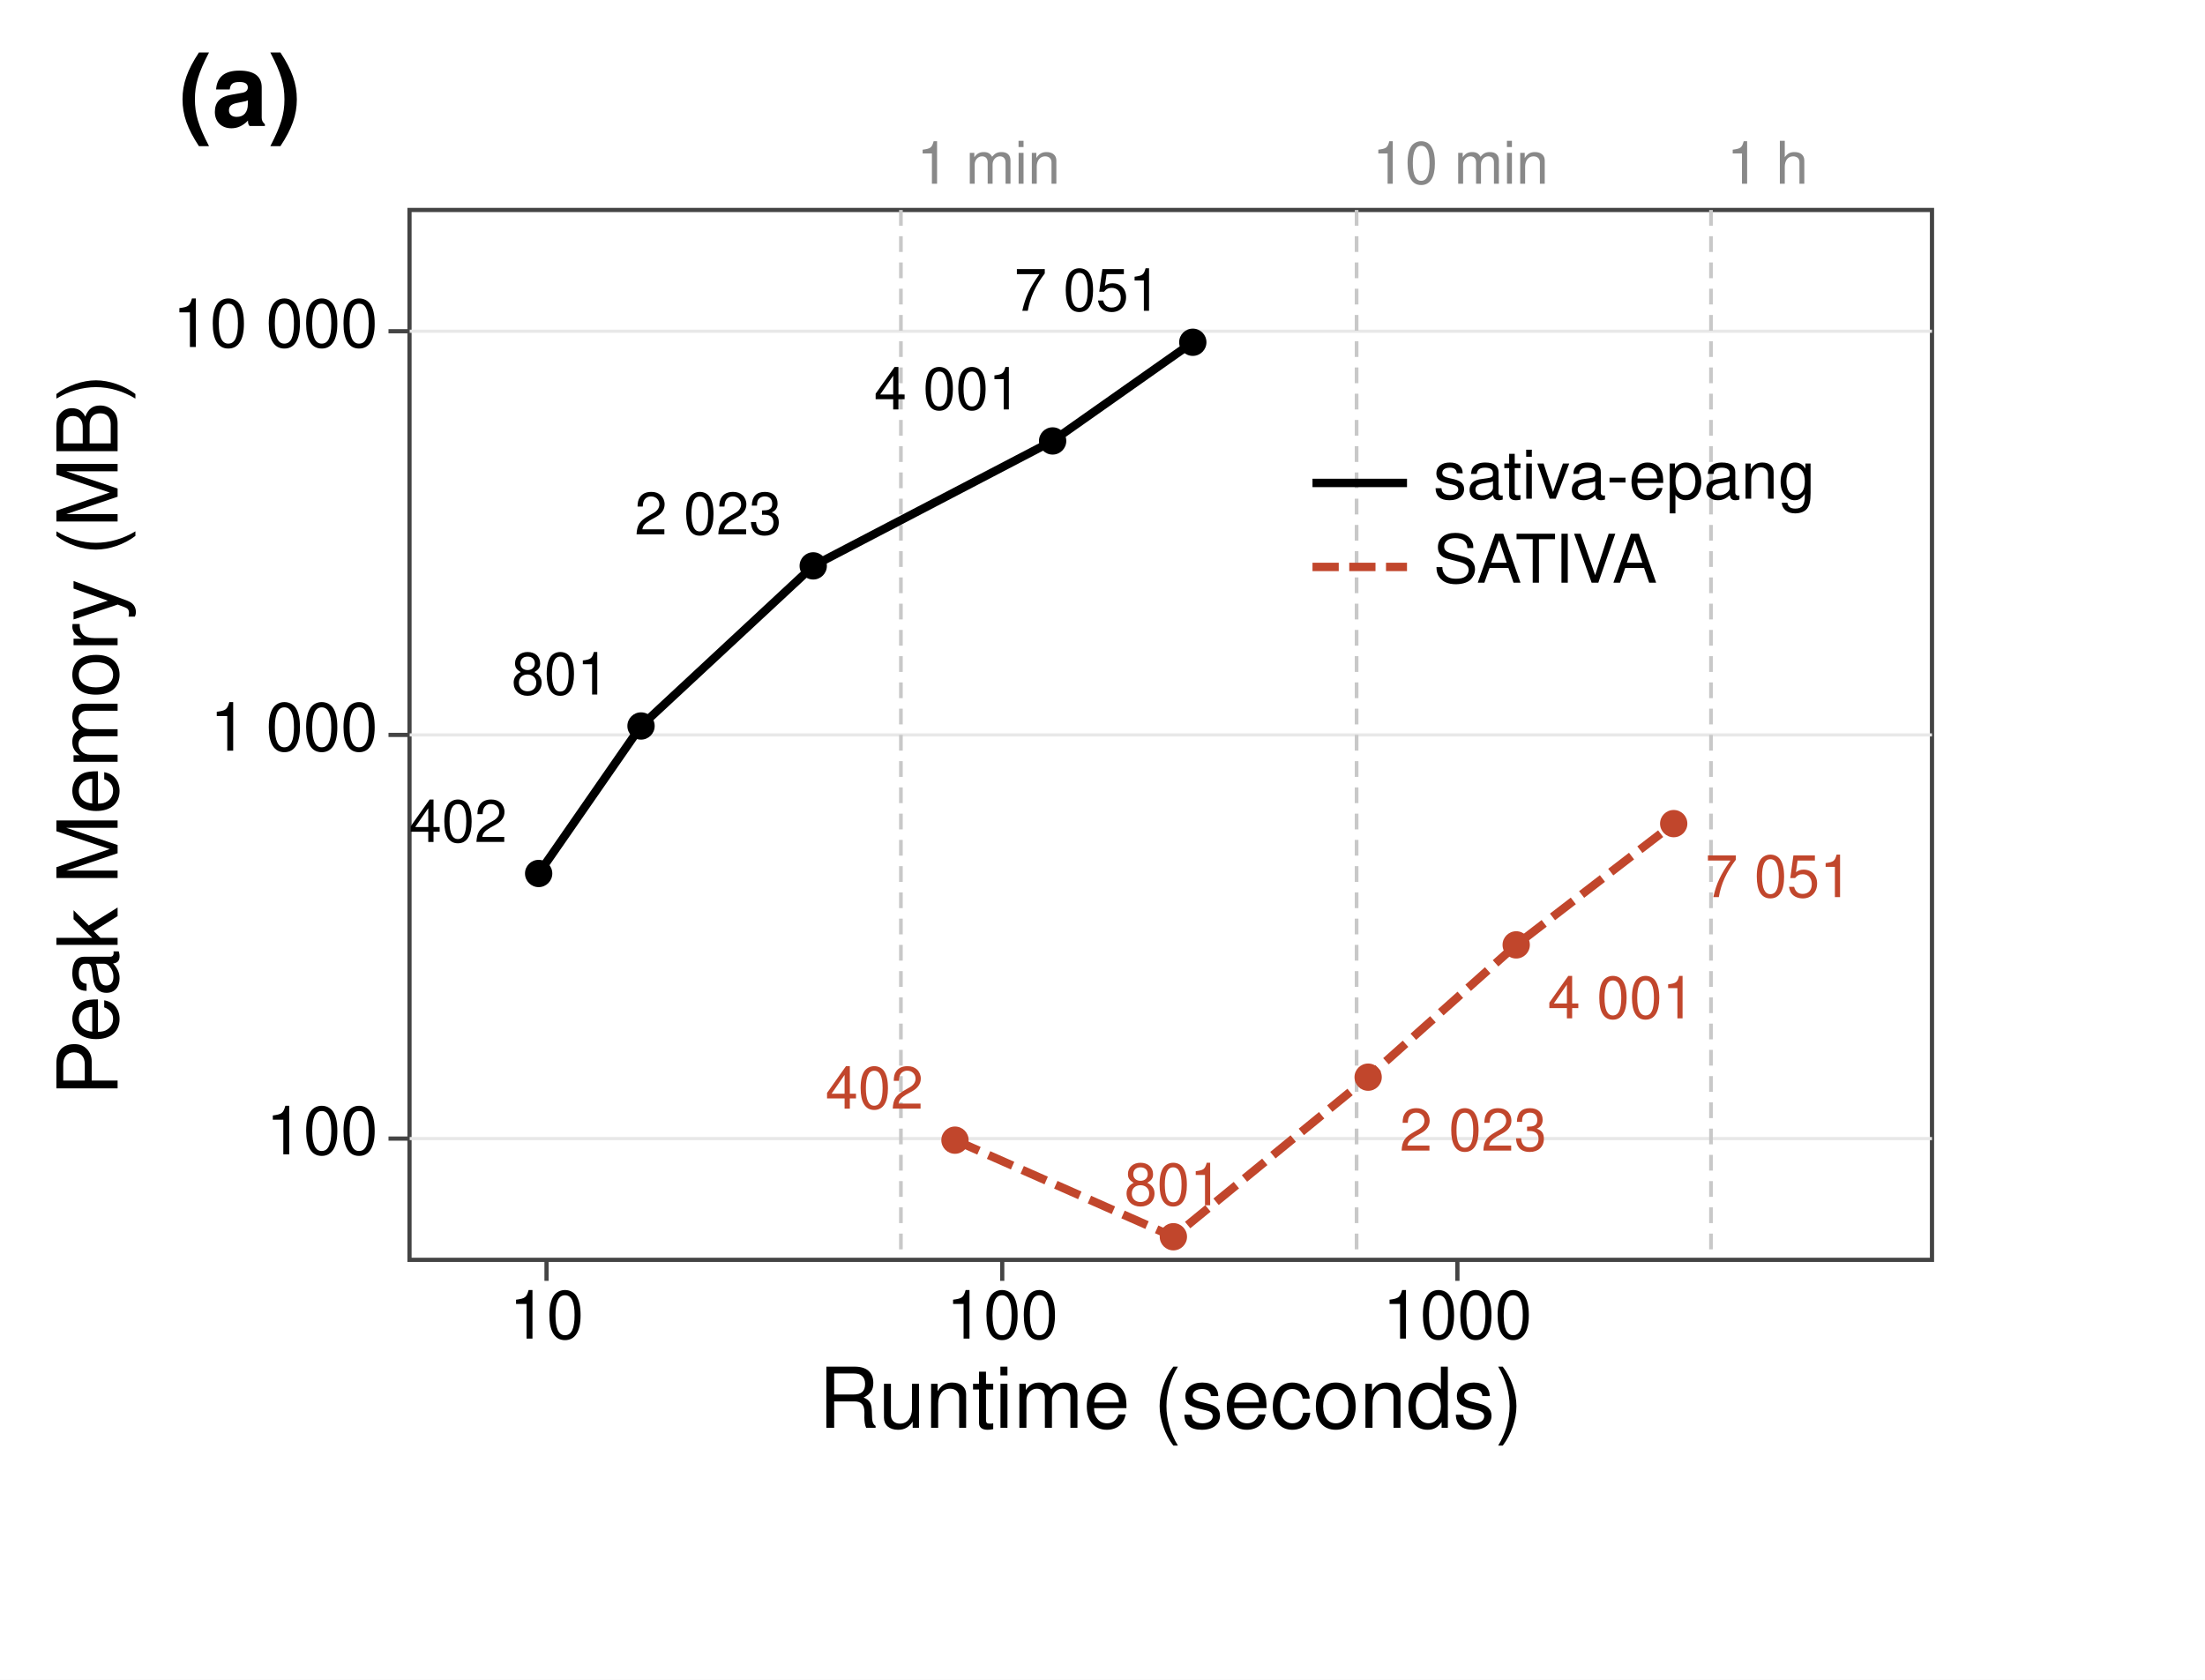
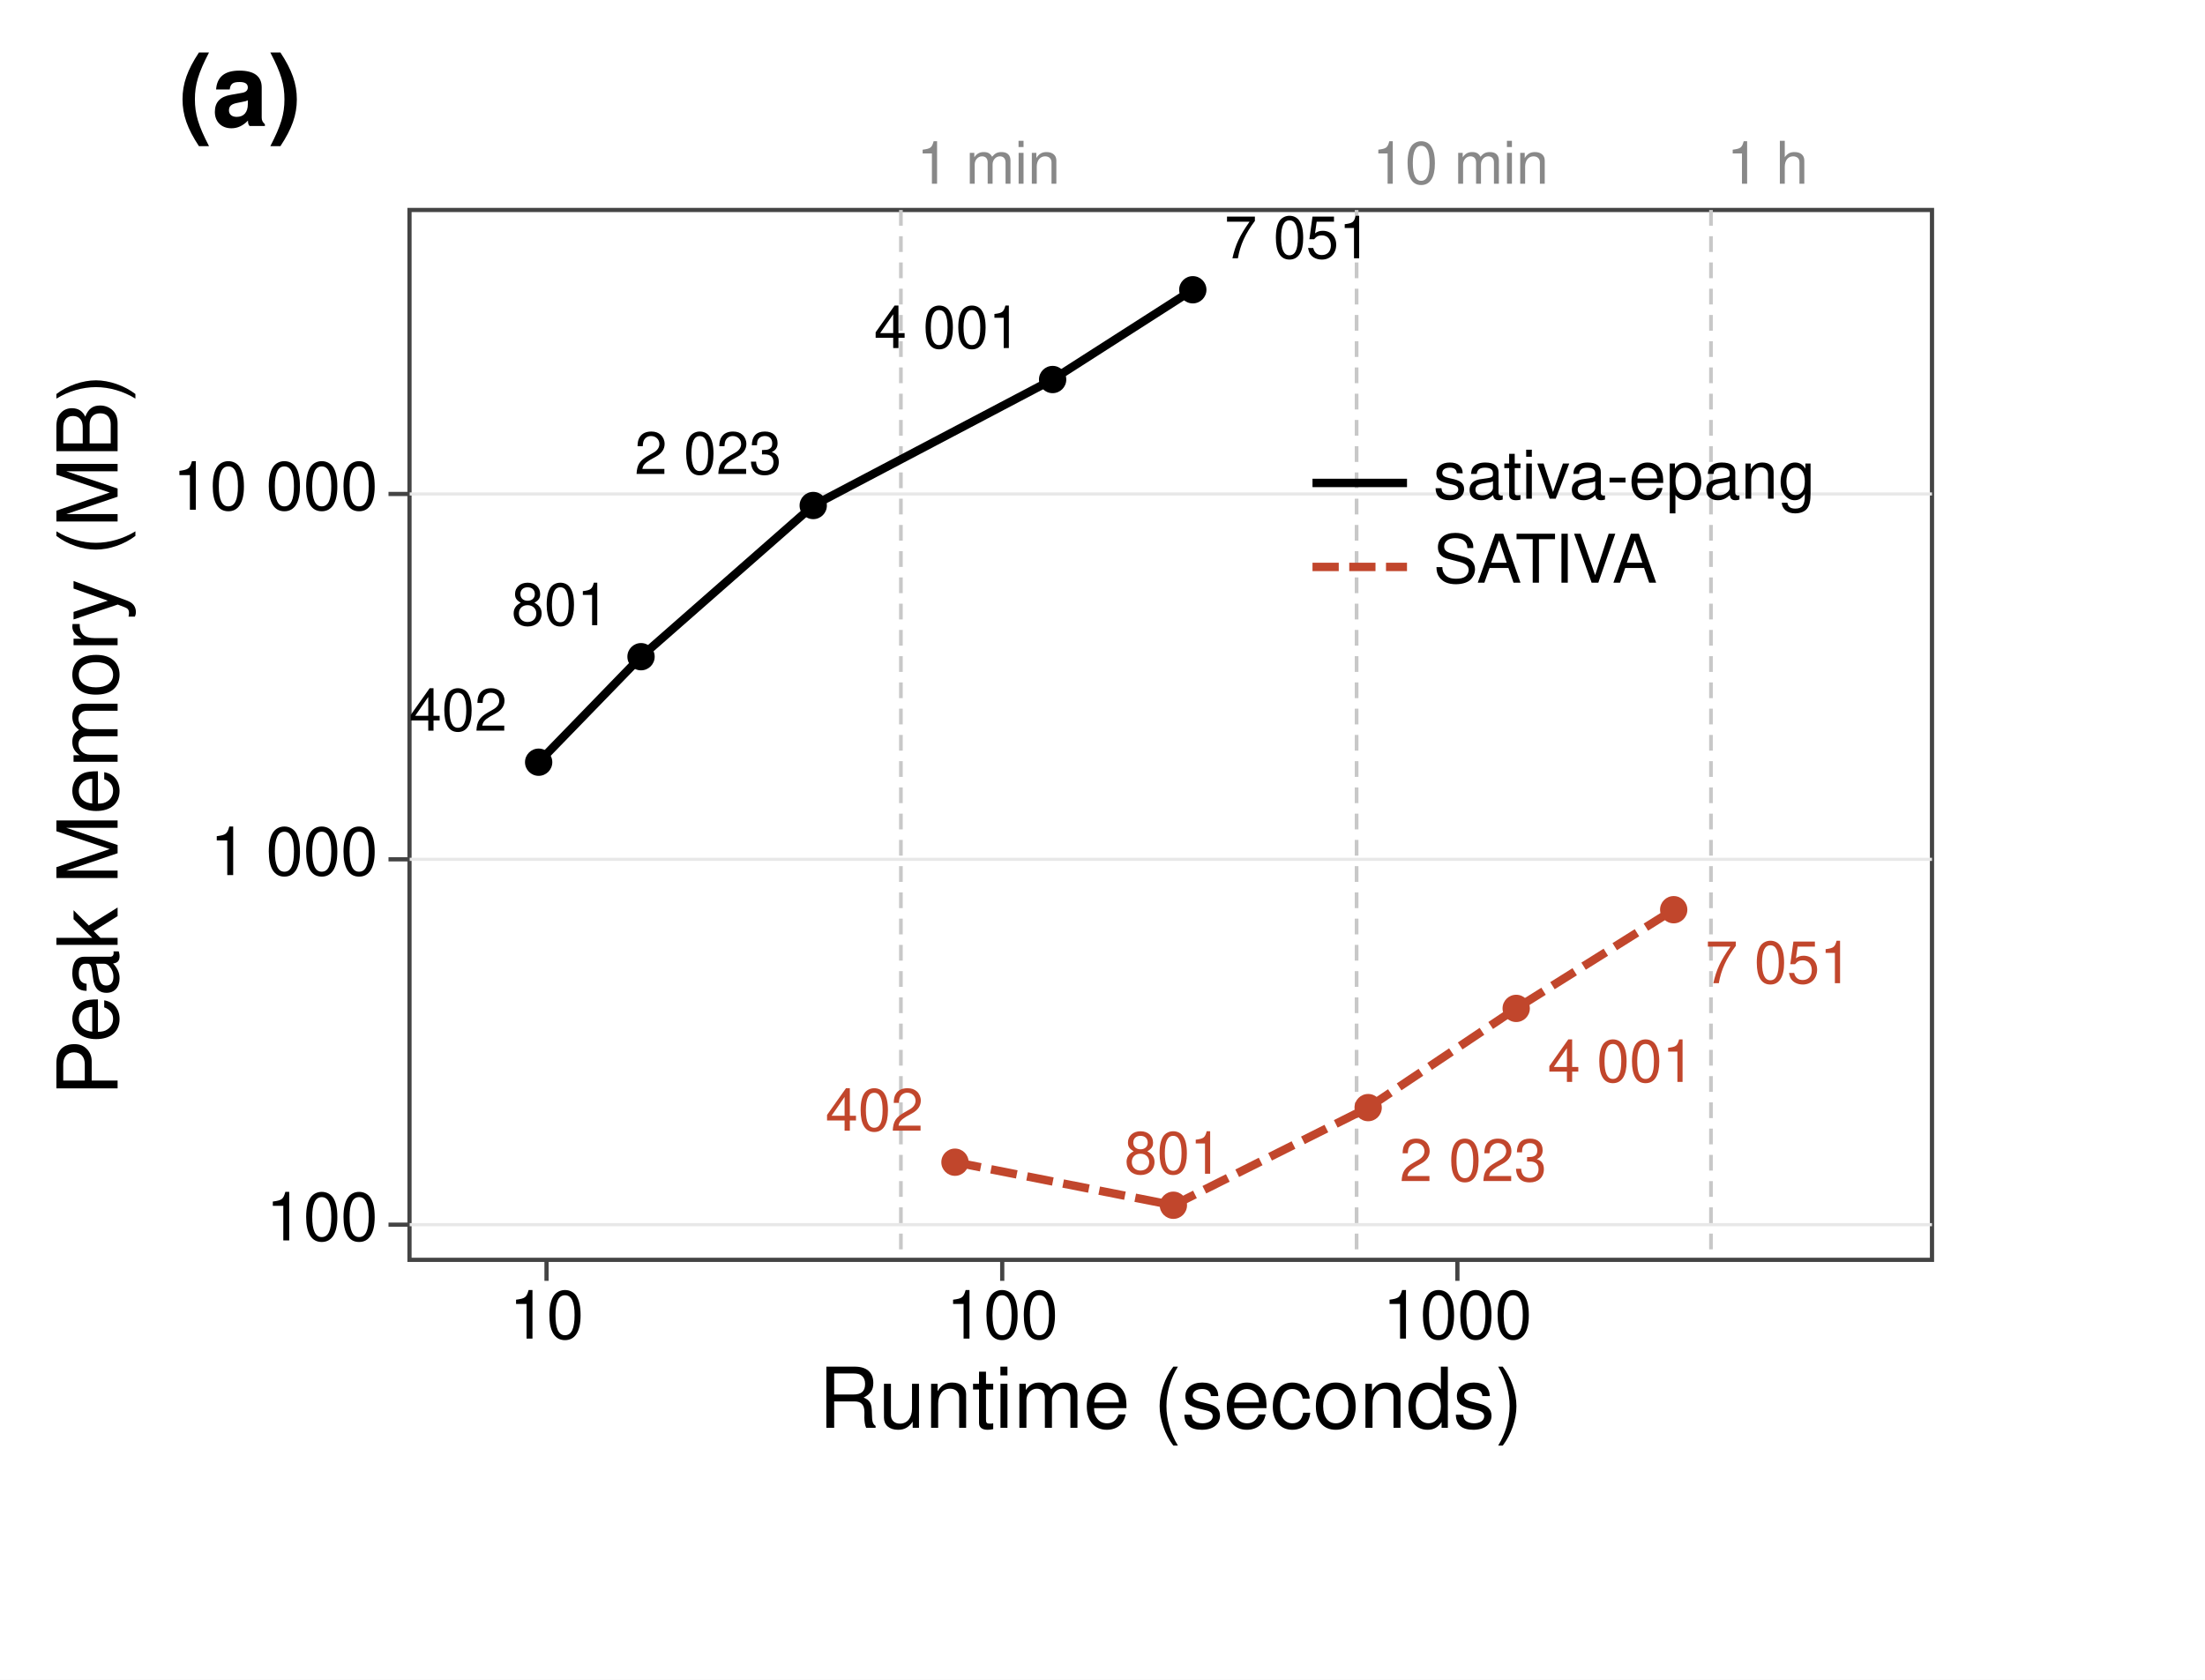
<svg xmlns="http://www.w3.org/2000/svg" width="420" height="320" viewBox="0 0 420 320" font-family="Helvetica,Arial,sans-serif">
  <rect width="420" height="320" fill="#fff" />
  <rect x="78" y="40" width="290" height="200" fill="none" stroke="#444" stroke-width="0.8" />
  <text x="34.0" y="24.0" font-size="19.2" fill="#000" font-weight="bold" text-anchor="start">(a)</text>
  <text x="223.0" y="272.0" font-size="16.0" fill="#000" font-weight="normal" text-anchor="middle">Runtime (seconds)</text>
  <text x="22.4" y="140.0" font-size="16.0" fill="#000" font-weight="normal" text-anchor="middle" transform="rotate(-90 22.4 140.0)">Peak Memory (MB)</text>
  <line x1="104.1" y1="240" x2="104.1" y2="244" stroke="#444" stroke-width="0.8" />
  <text x="104.1" y="255.0" font-size="12.8" fill="#000" font-weight="normal" text-anchor="middle">10</text>
  <line x1="190.9" y1="240" x2="190.9" y2="244" stroke="#444" stroke-width="0.8" />
  <text x="190.9" y="255.0" font-size="12.8" fill="#000" font-weight="normal" text-anchor="middle">100</text>
  <line x1="277.6" y1="240" x2="277.6" y2="244" stroke="#444" stroke-width="0.8" />
  <text x="277.6" y="255.0" font-size="12.8" fill="#000" font-weight="normal" text-anchor="middle">1000</text>
-   <line x1="78" y1="216.9" x2="368" y2="216.9" stroke="#e8e8e8" stroke-width="0.6" />
-   <line x1="74" y1="216.9" x2="78" y2="216.9" stroke="#444" stroke-width="0.8" />
-   <text x="72.0" y="219.9" font-size="12.8" fill="#000" font-weight="normal" text-anchor="end">100</text>
-   <line x1="78" y1="140.0" x2="368" y2="140.0" stroke="#e8e8e8" stroke-width="0.6" />
-   <line x1="74" y1="140.0" x2="78" y2="140.0" stroke="#444" stroke-width="0.8" />
-   <text x="72.0" y="143.0" font-size="12.8" fill="#000" font-weight="normal" text-anchor="end">1 000</text>
-   <line x1="78" y1="63.1" x2="368" y2="63.1" stroke="#e8e8e8" stroke-width="0.6" />
-   <line x1="74" y1="63.1" x2="78" y2="63.1" stroke="#444" stroke-width="0.8" />
-   <text x="72.0" y="66.1" font-size="12.8" fill="#000" font-weight="normal" text-anchor="end">10 000</text>
+   <line x1="78" y1="233.3" x2="368" y2="233.3" stroke="#e8e8e8" stroke-width="0.6" />
+   <line x1="74" y1="233.3" x2="78" y2="233.3" stroke="#444" stroke-width="0.8" />
+   <text x="72.0" y="236.3" font-size="12.8" fill="#000" font-weight="normal" text-anchor="end">100</text>
+   <line x1="78" y1="163.7" x2="368" y2="163.7" stroke="#e8e8e8" stroke-width="0.6" />
+   <line x1="74" y1="163.7" x2="78" y2="163.7" stroke="#444" stroke-width="0.8" />
+   <text x="72.0" y="166.7" font-size="12.8" fill="#000" font-weight="normal" text-anchor="end">1 000</text>
+   <line x1="78" y1="94.1" x2="368" y2="94.1" stroke="#e8e8e8" stroke-width="0.6" />
+   <line x1="74" y1="94.1" x2="78" y2="94.1" stroke="#444" stroke-width="0.8" />
+   <text x="72.0" y="97.1" font-size="12.8" fill="#000" font-weight="normal" text-anchor="end">10 000</text>
  <line x1="171.6" y1="40" x2="171.6" y2="240" stroke="#c8c8c8" stroke-width="0.7" stroke-dasharray="3 2" />
  <text x="174.6" y="35.0" font-size="11.2" fill="#888" font-weight="normal" text-anchor="start">1 min</text>
  <line x1="258.4" y1="40" x2="258.4" y2="240" stroke="#c8c8c8" stroke-width="0.7" stroke-dasharray="3 2" />
  <text x="261.4" y="35.0" font-size="11.2" fill="#888" font-weight="normal" text-anchor="start">10 min</text>
  <line x1="325.9" y1="40" x2="325.9" y2="240" stroke="#c8c8c8" stroke-width="0.7" stroke-dasharray="3 2" />
  <text x="328.9" y="35.0" font-size="11.2" fill="#888" font-weight="normal" text-anchor="start">1 h</text>
-   <path d="M181.9,217.2 L223.5,235.6 L260.6,205.2 L288.8,180.0 L318.8,156.9" fill="none" stroke="#c1462c" stroke-width="1.6" stroke-dasharray="5 2" />
-   <circle cx="181.9" cy="217.2" r="2.6" fill="#c1462c" />
-   <circle cx="223.5" cy="235.6" r="2.6" fill="#c1462c" />
-   <circle cx="260.6" cy="205.2" r="2.6" fill="#c1462c" />
-   <circle cx="288.8" cy="180.0" r="2.6" fill="#c1462c" />
-   <circle cx="318.8" cy="156.9" r="2.6" fill="#c1462c" />
-   <path d="M102.6,166.4 L122.1,138.3 L154.9,107.8 L200.5,84.0 L227.2,65.2" fill="none" stroke="#000000" stroke-width="1.6" />
-   <circle cx="102.6" cy="166.4" r="2.6" fill="#000000" />
-   <circle cx="122.1" cy="138.3" r="2.6" fill="#000000" />
-   <circle cx="154.9" cy="107.8" r="2.6" fill="#000000" />
-   <circle cx="200.5" cy="84.0" r="2.6" fill="#000000" />
-   <circle cx="227.2" cy="65.2" r="2.6" fill="#000000" />
-   <text x="96.6" y="160.4" font-size="11.2" fill="#000000" font-weight="normal" text-anchor="end">402</text>
-   <text x="116.1" y="132.3" font-size="11.2" fill="#000000" font-weight="normal" text-anchor="end">801</text>
-   <text x="148.9" y="101.8" font-size="11.2" fill="#000000" font-weight="normal" text-anchor="end">2 023</text>
-   <text x="194.5" y="78.0" font-size="11.2" fill="#000000" font-weight="normal" text-anchor="end">4 001</text>
-   <text x="221.2" y="59.2" font-size="11.2" fill="#000000" font-weight="normal" text-anchor="end">7 051</text>
-   <text x="175.9" y="211.2" font-size="11.2" fill="#c1462c" font-weight="normal" text-anchor="end">402</text>
-   <text x="223.5" y="229.6" font-size="11.2" fill="#c1462c" font-weight="normal" text-anchor="middle">801</text>
-   <text x="266.6" y="219.2" font-size="11.2" fill="#c1462c" font-weight="normal" text-anchor="start">2 023</text>
-   <text x="294.8" y="194.0" font-size="11.2" fill="#c1462c" font-weight="normal" text-anchor="start">4 001</text>
-   <text x="324.8" y="170.9" font-size="11.2" fill="#c1462c" font-weight="normal" text-anchor="start">7 051</text>
+   <path d="M181.9,221.4 L223.5,229.6 L260.6,211.0 L288.8,192.1 L318.8,173.3" fill="none" stroke="#c1462c" stroke-width="1.6" stroke-dasharray="5 2" />
+   <circle cx="181.9" cy="221.4" r="2.6" fill="#c1462c" />
+   <circle cx="223.5" cy="229.6" r="2.6" fill="#c1462c" />
+   <circle cx="260.6" cy="211.0" r="2.6" fill="#c1462c" />
+   <circle cx="288.8" cy="192.1" r="2.6" fill="#c1462c" />
+   <circle cx="318.8" cy="173.3" r="2.6" fill="#c1462c" />
+   <path d="M102.6,145.2 L122.1,125.1 L154.9,96.3 L200.5,72.3 L227.2,55.2" fill="none" stroke="#000000" stroke-width="1.6" />
+   <circle cx="102.6" cy="145.2" r="2.6" fill="#000000" />
+   <circle cx="122.1" cy="125.1" r="2.6" fill="#000000" />
+   <circle cx="154.9" cy="96.3" r="2.6" fill="#000000" />
+   <circle cx="200.5" cy="72.3" r="2.6" fill="#000000" />
+   <circle cx="227.2" cy="55.2" r="2.6" fill="#000000" />
+   <text x="96.6" y="139.2" font-size="11.2" fill="#000000" font-weight="normal" text-anchor="end">402</text>
+   <text x="116.1" y="119.1" font-size="11.2" fill="#000000" font-weight="normal" text-anchor="end">801</text>
+   <text x="148.9" y="90.3" font-size="11.2" fill="#000000" font-weight="normal" text-anchor="end">2 023</text>
+   <text x="194.5" y="66.3" font-size="11.2" fill="#000000" font-weight="normal" text-anchor="end">4 001</text>
+   <text x="233.2" y="49.2" font-size="11.2" fill="#000000" font-weight="normal" text-anchor="start">7 051</text>
+   <text x="175.9" y="215.4" font-size="11.2" fill="#c1462c" font-weight="normal" text-anchor="end">402</text>
+   <text x="223.5" y="223.6" font-size="11.2" fill="#c1462c" font-weight="normal" text-anchor="middle">801</text>
+   <text x="266.6" y="225.0" font-size="11.2" fill="#c1462c" font-weight="normal" text-anchor="start">2 023</text>
+   <text x="294.8" y="206.1" font-size="11.2" fill="#c1462c" font-weight="normal" text-anchor="start">4 001</text>
+   <text x="324.8" y="187.3" font-size="11.2" fill="#c1462c" font-weight="normal" text-anchor="start">7 051</text>
  <line x1="250" y1="92.0" x2="268" y2="92.0" stroke="#000000" stroke-width="1.6" />
  <text x="273.0" y="95.0" font-size="12.8" fill="#000" font-weight="normal" text-anchor="start">sativa-epang</text>
  <line x1="250" y1="108.0" x2="268" y2="108.0" stroke="#c1462c" stroke-width="1.6" stroke-dasharray="5 2" />
  <text x="273.0" y="111.0" font-size="12.8" fill="#000" font-weight="normal" text-anchor="start">SATIVA</text>
</svg>
